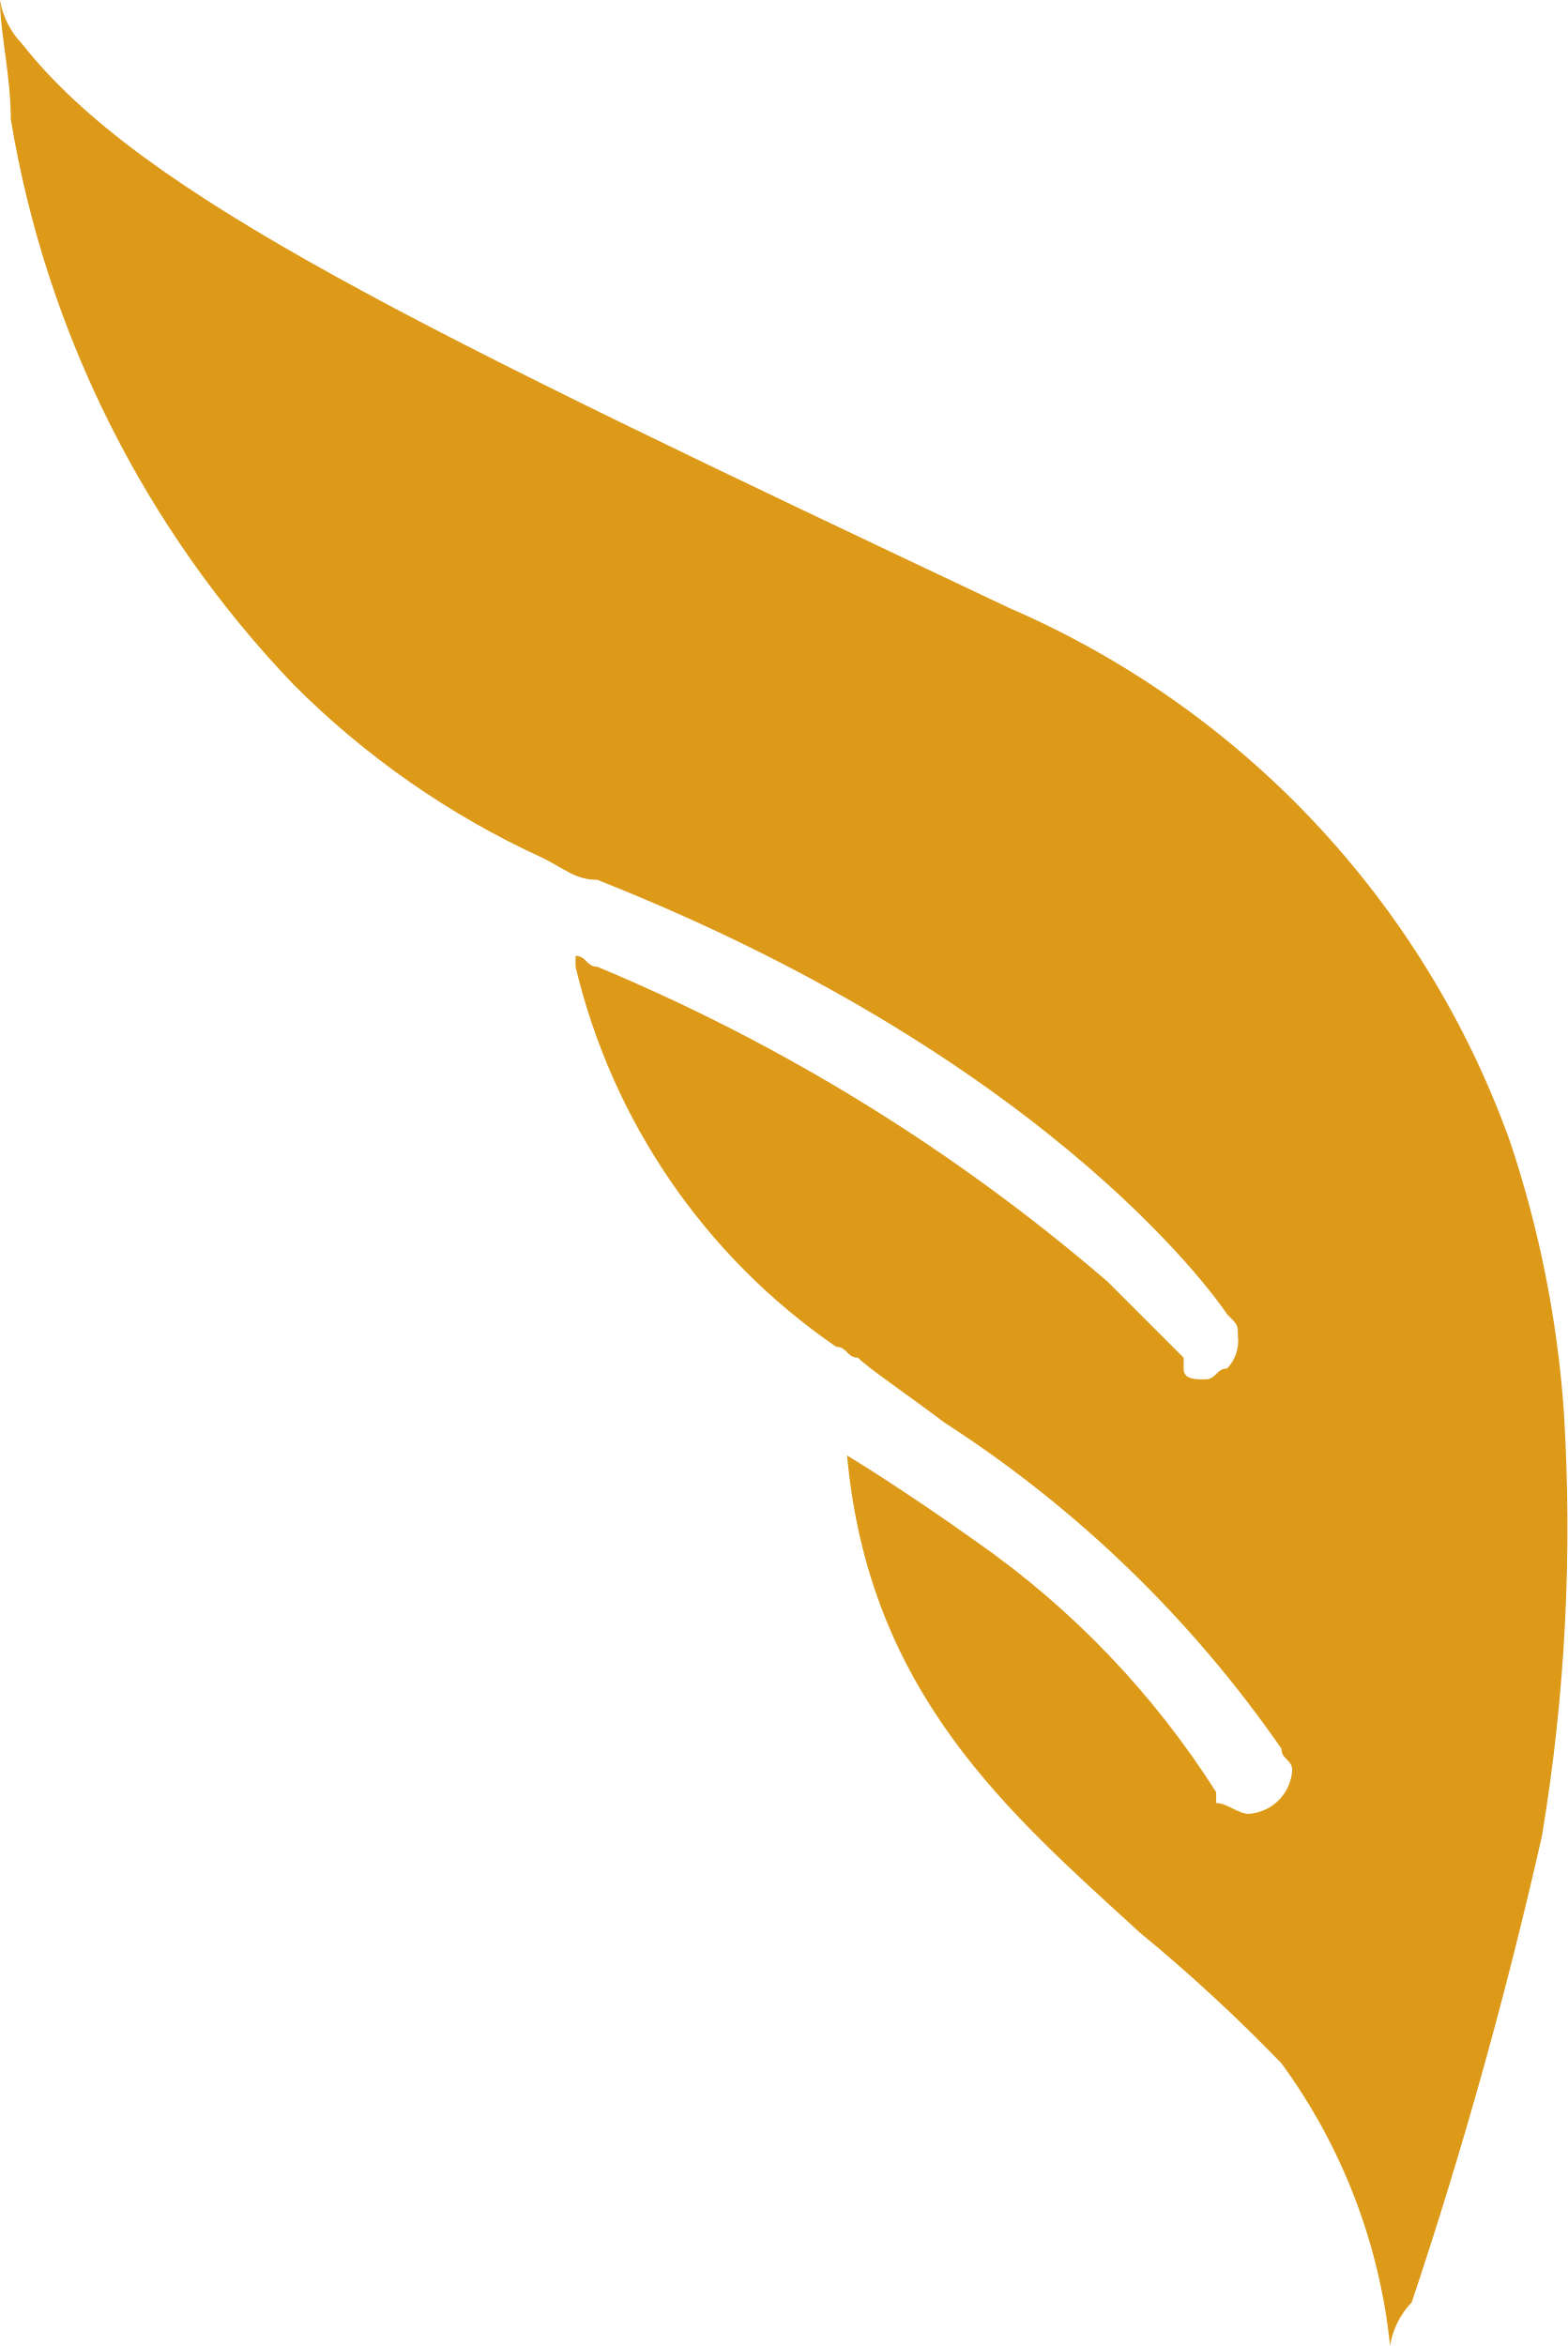
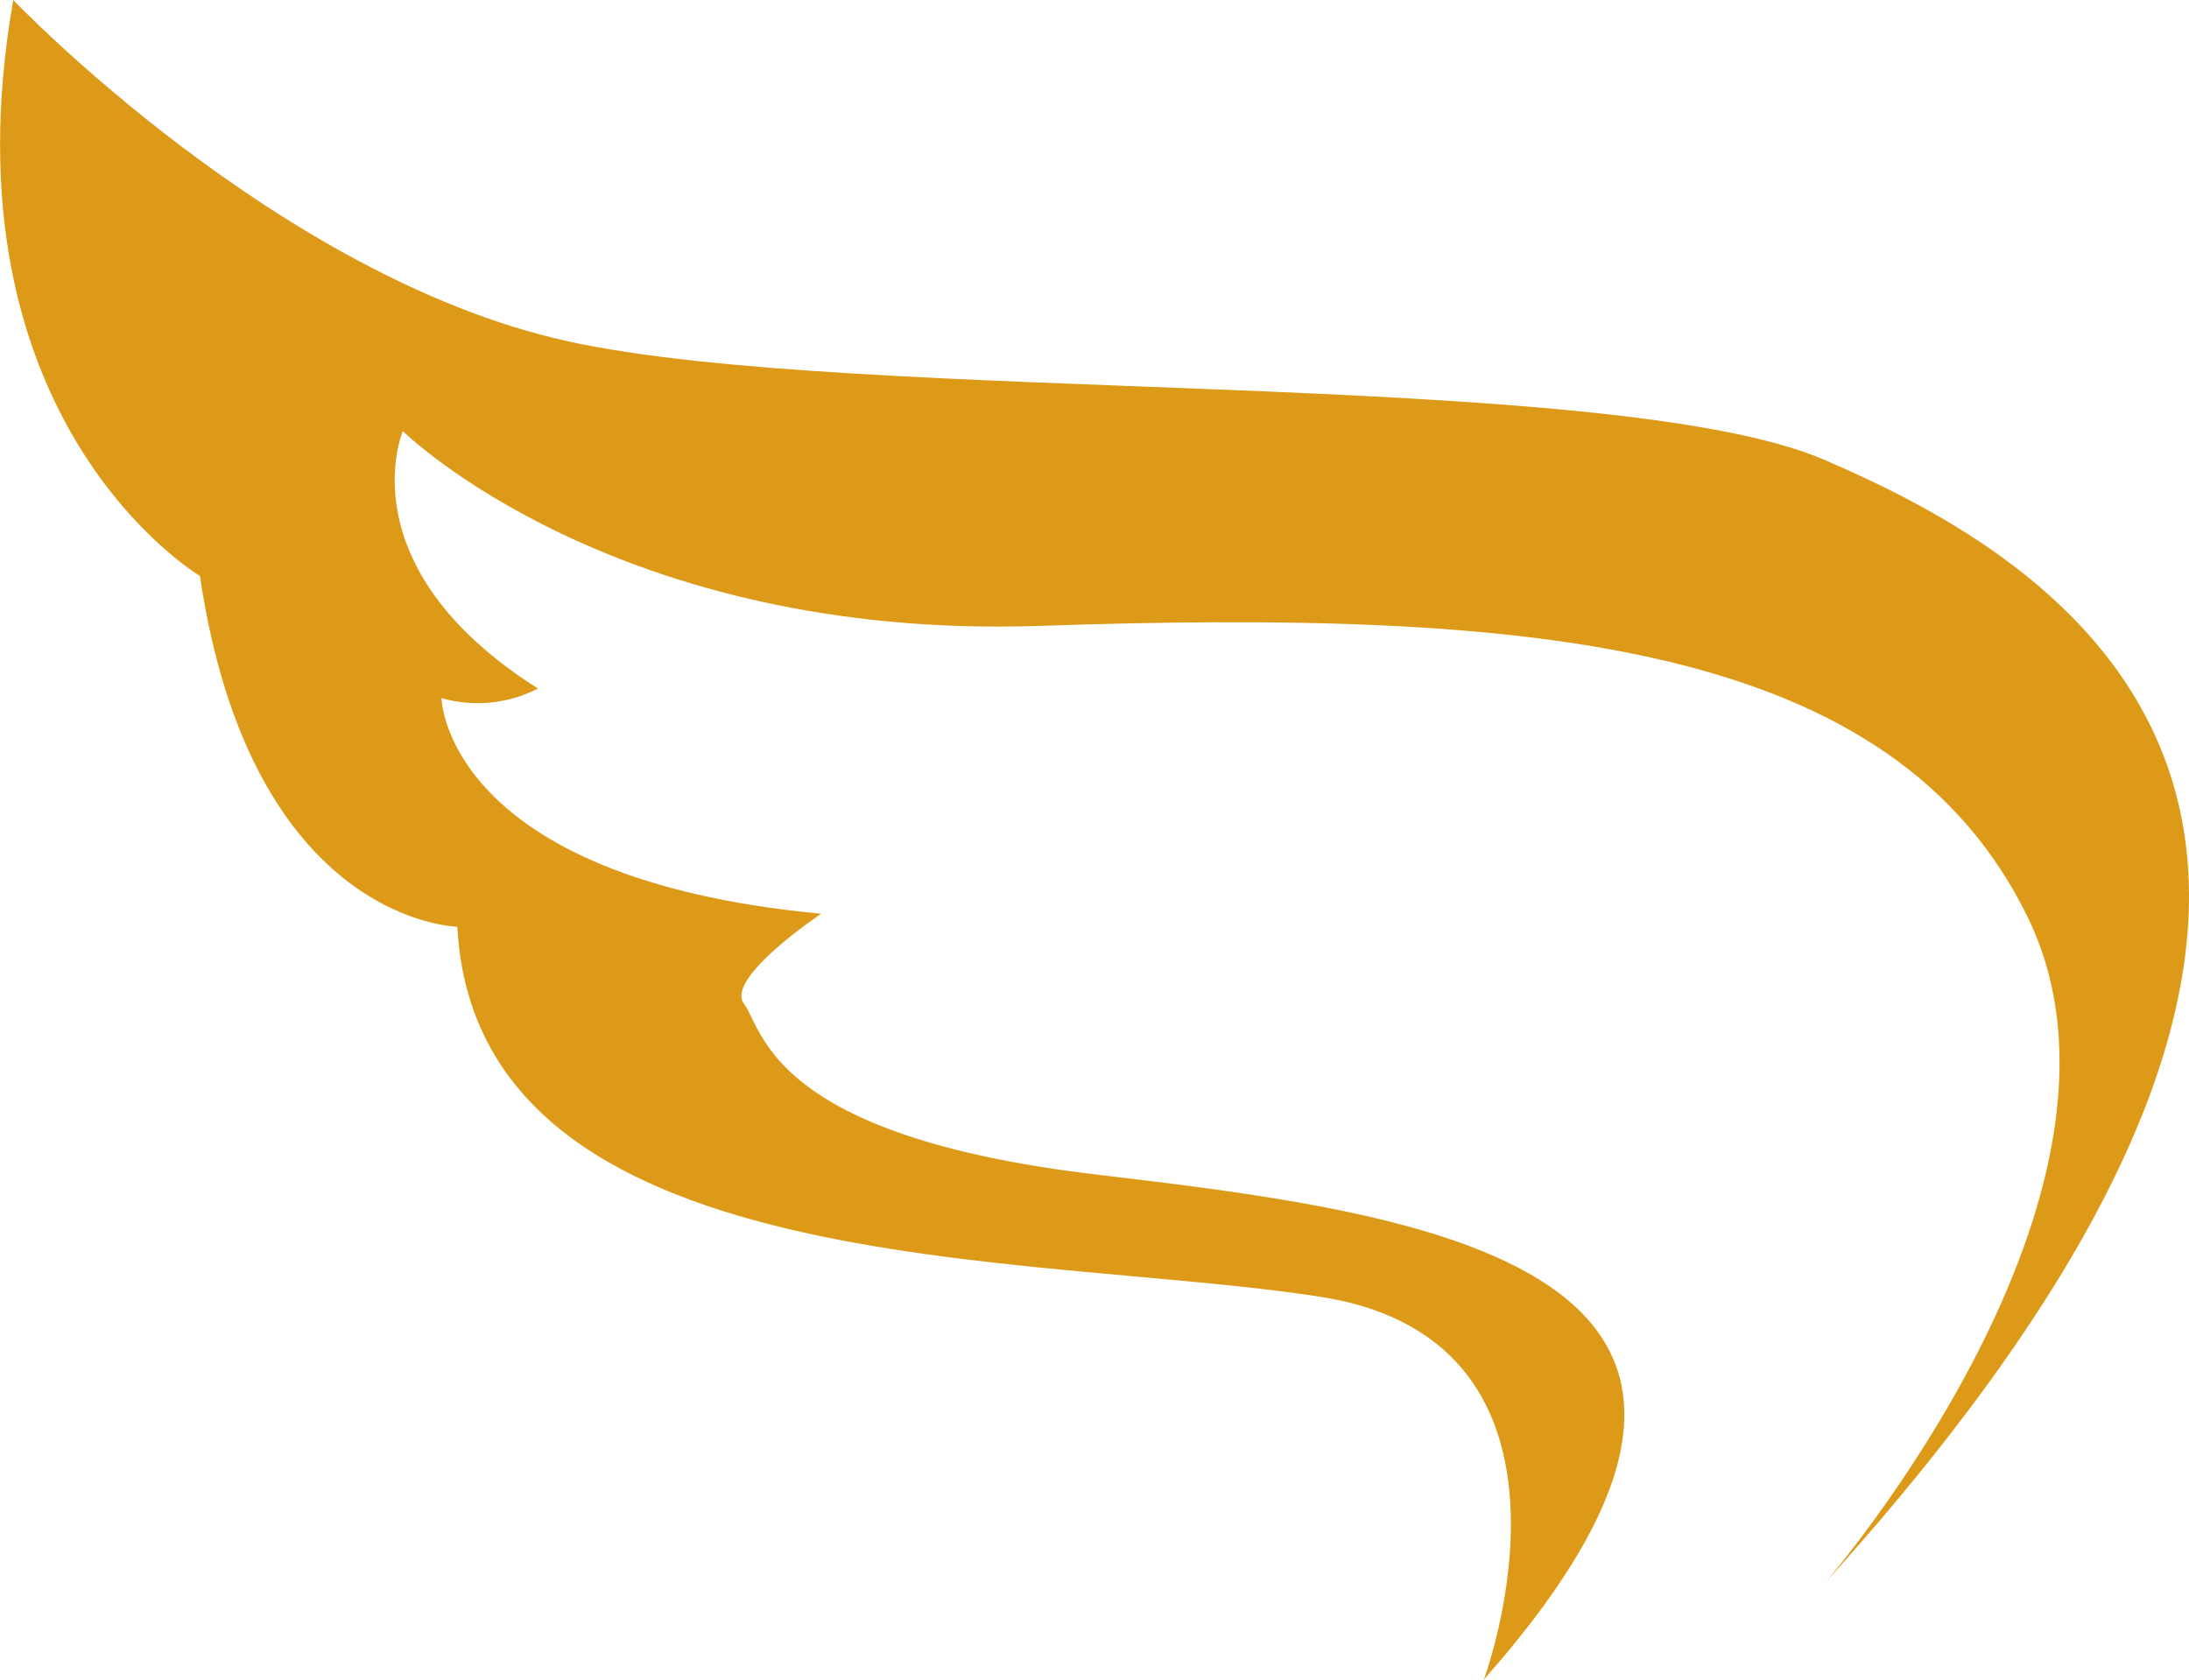
- <svg xmlns="http://www.w3.org/2000/svg" width="21.007" height="31.441" viewBox="0 0 21.007 31.441">
+ <svg xmlns="http://www.w3.org/2000/svg" width="30.252" height="23.215" viewBox="0 0 30.252 23.215">
  <defs>
    <style>.a{fill:#dd9a18;}</style>
  </defs>
-   <path class="a" d="M26.36,22.222a14.674,14.674,0,0,0-.727-3.639,12.327,12.327,0,0,0-6.7-7.132C10.931,7.667,7.292,5.92,5.691,3.882h0A1.1,1.1,0,0,1,5.4,3.3h0c0,.437.145,1.019.145,1.6A14.34,14.34,0,0,0,9.33,12.47,11.43,11.43,0,0,0,12.677,14.8c.291.145.437.291.727.291,6.259,2.475,8.442,5.822,8.442,5.822.145.145.145.145.145.291h0a.536.536,0,0,1-.145.437h0c-.145,0-.145.145-.291.145s-.291,0-.291-.145v-.145l-1.019-1.019a25.546,25.546,0,0,0-6.84-4.221c-.145,0-.145-.145-.291-.145v.145a8.589,8.589,0,0,0,3.493,5.094c.145,0,.145.145.291.145.145.145.582.437,1.164.873a16.127,16.127,0,0,1,4.512,4.367h0c0,.145.145.145.145.291a.626.626,0,0,1-.582.583c-.145,0-.291-.145-.437-.145h0v-.145a11.821,11.821,0,0,0-3.2-3.348c-1.019-.727-1.747-1.165-1.747-1.165h0c.291,3.2,2.182,4.8,3.93,6.4a22.385,22.385,0,0,1,1.892,1.747,7.758,7.758,0,0,1,1.455,3.784h0a1.1,1.1,0,0,1,.291-.582A64.369,64.369,0,0,0,26.067,27.9,25.2,25.2,0,0,0,26.36,22.222Z" transform="translate(-5.4 -3.3)" />
+   <path class="a" d="M634.861,543.363s1.734-4.67-2.268-5.292-11.652-.178-11.919-5.114c0,0-2.846-.044-3.557-4.848,0,0-3.6-2.135-2.58-7.961,0,0,3.647,3.825,7.649,4.714s14.409.356,17.389,1.645,9.651,4.848,0,15.521c0,0,4.67-5.381,2.8-9.206s-6.842-4.253-13.654-4.023c-5.87.2-8.8-2.692-8.8-2.692s-.8,1.868,1.868,3.558a1.822,1.822,0,0,1-1.334.133s.044,2.491,5.248,2.98c0,0-1.334.89-1.067,1.245s.356,1.823,4.848,2.357S639.931,537.626,634.861,543.363Z" transform="translate(-614.354 -520.148)" />
</svg>
